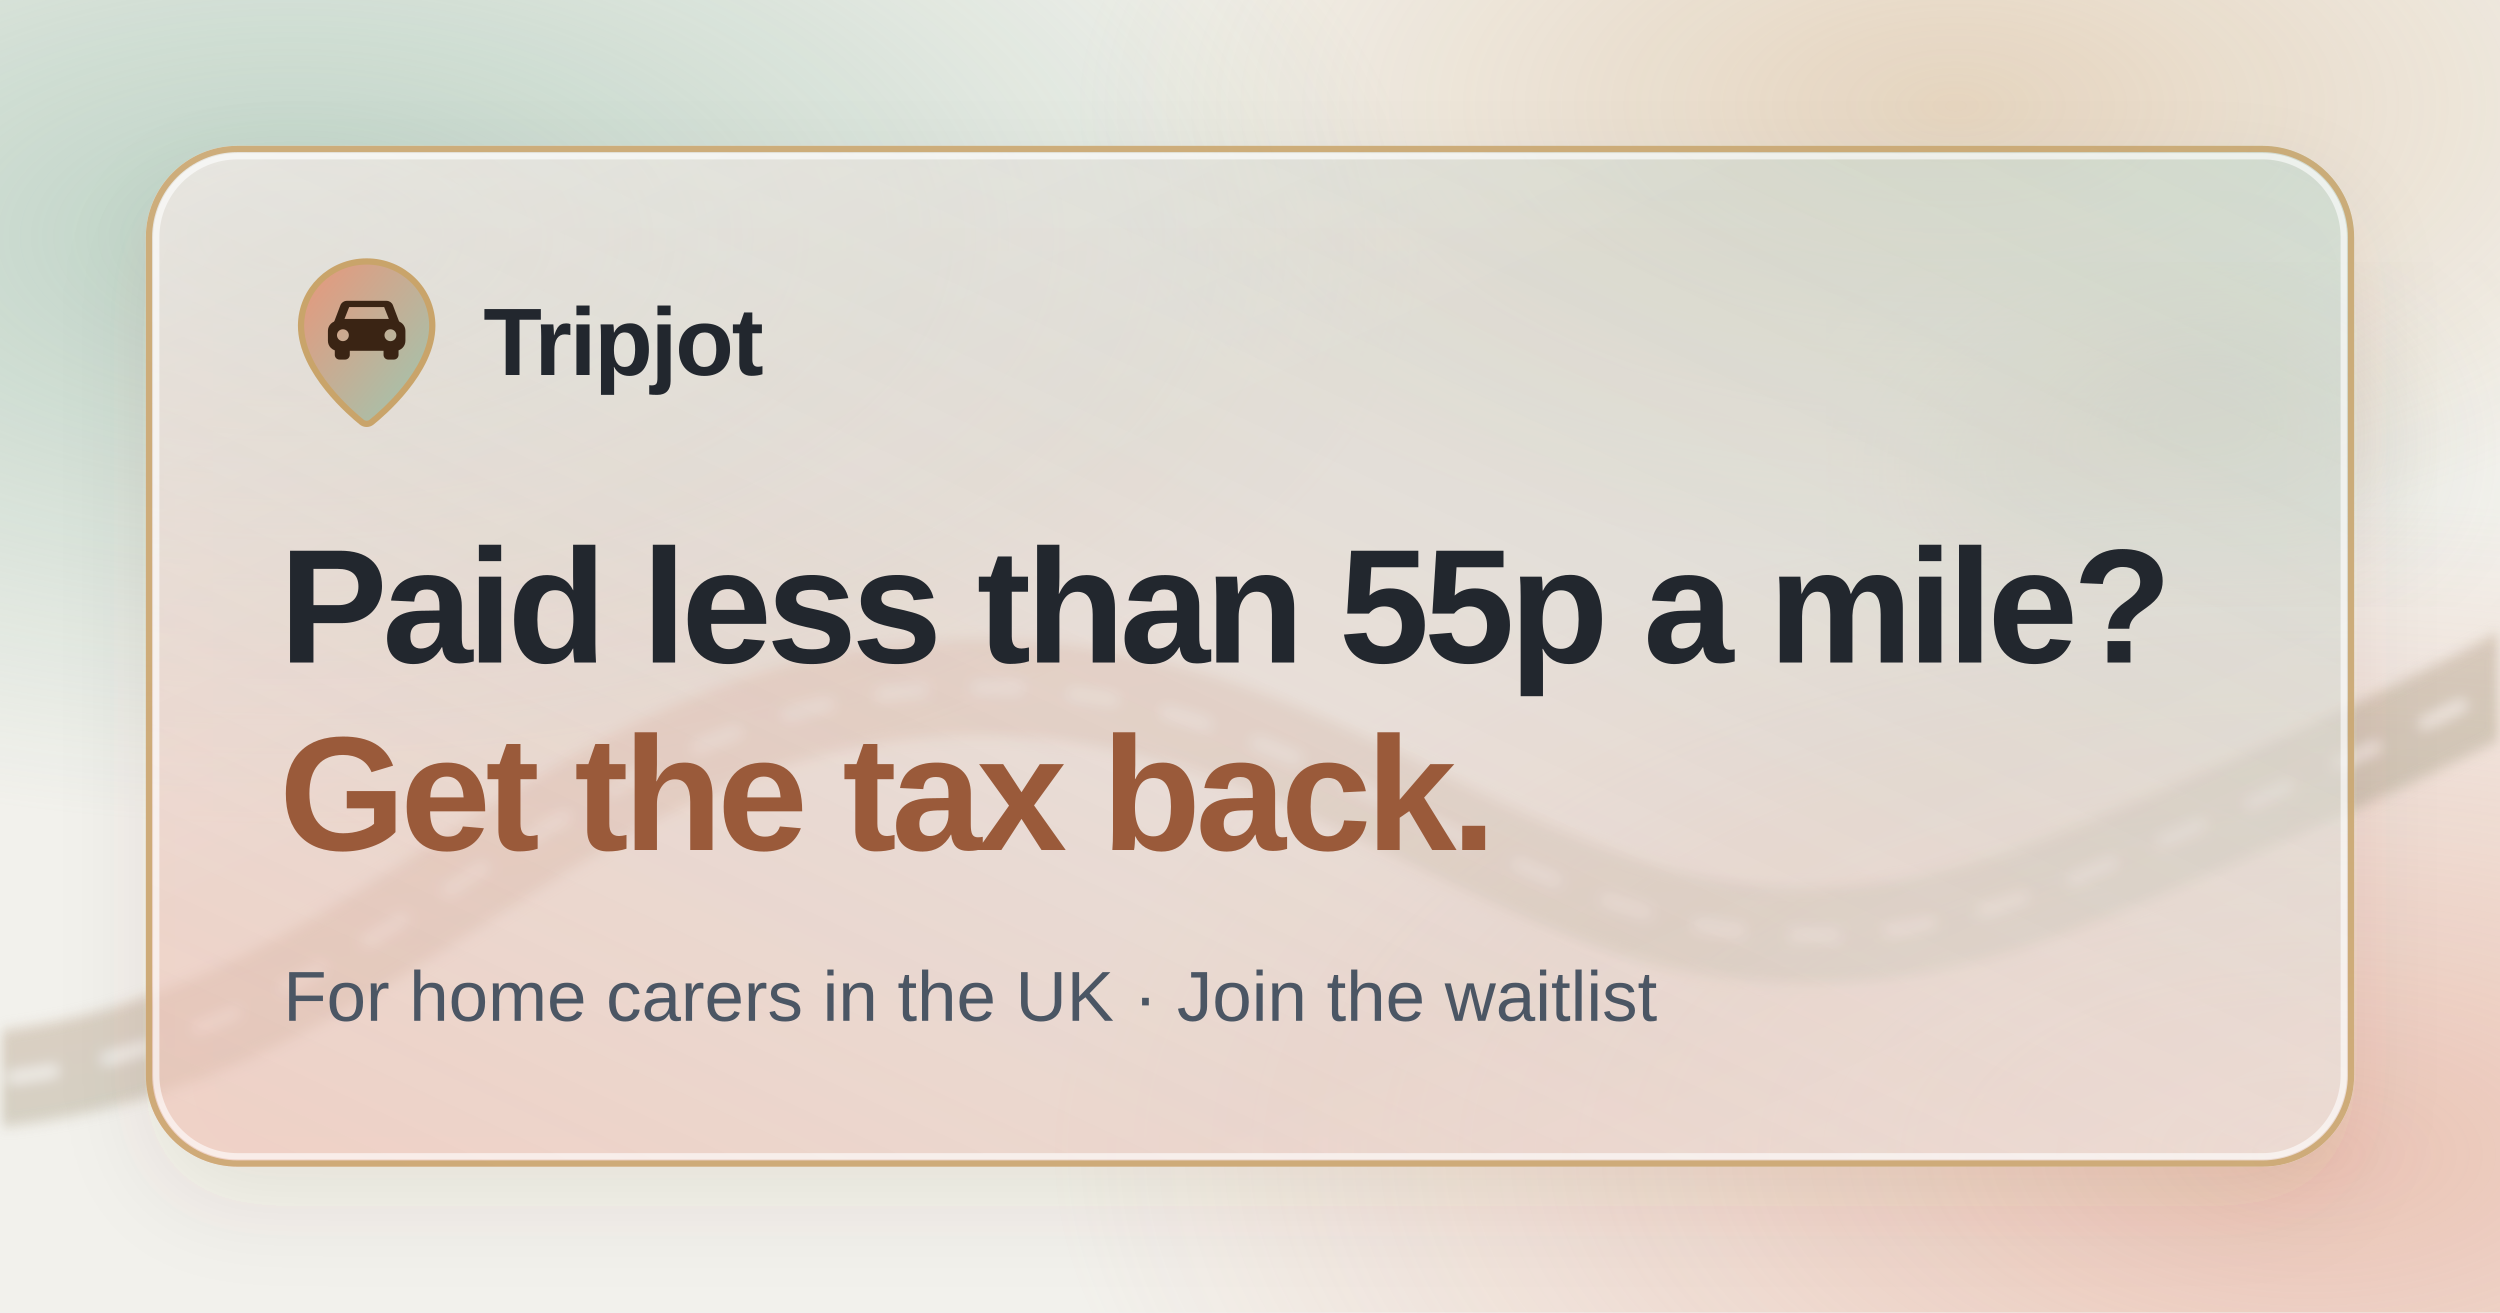
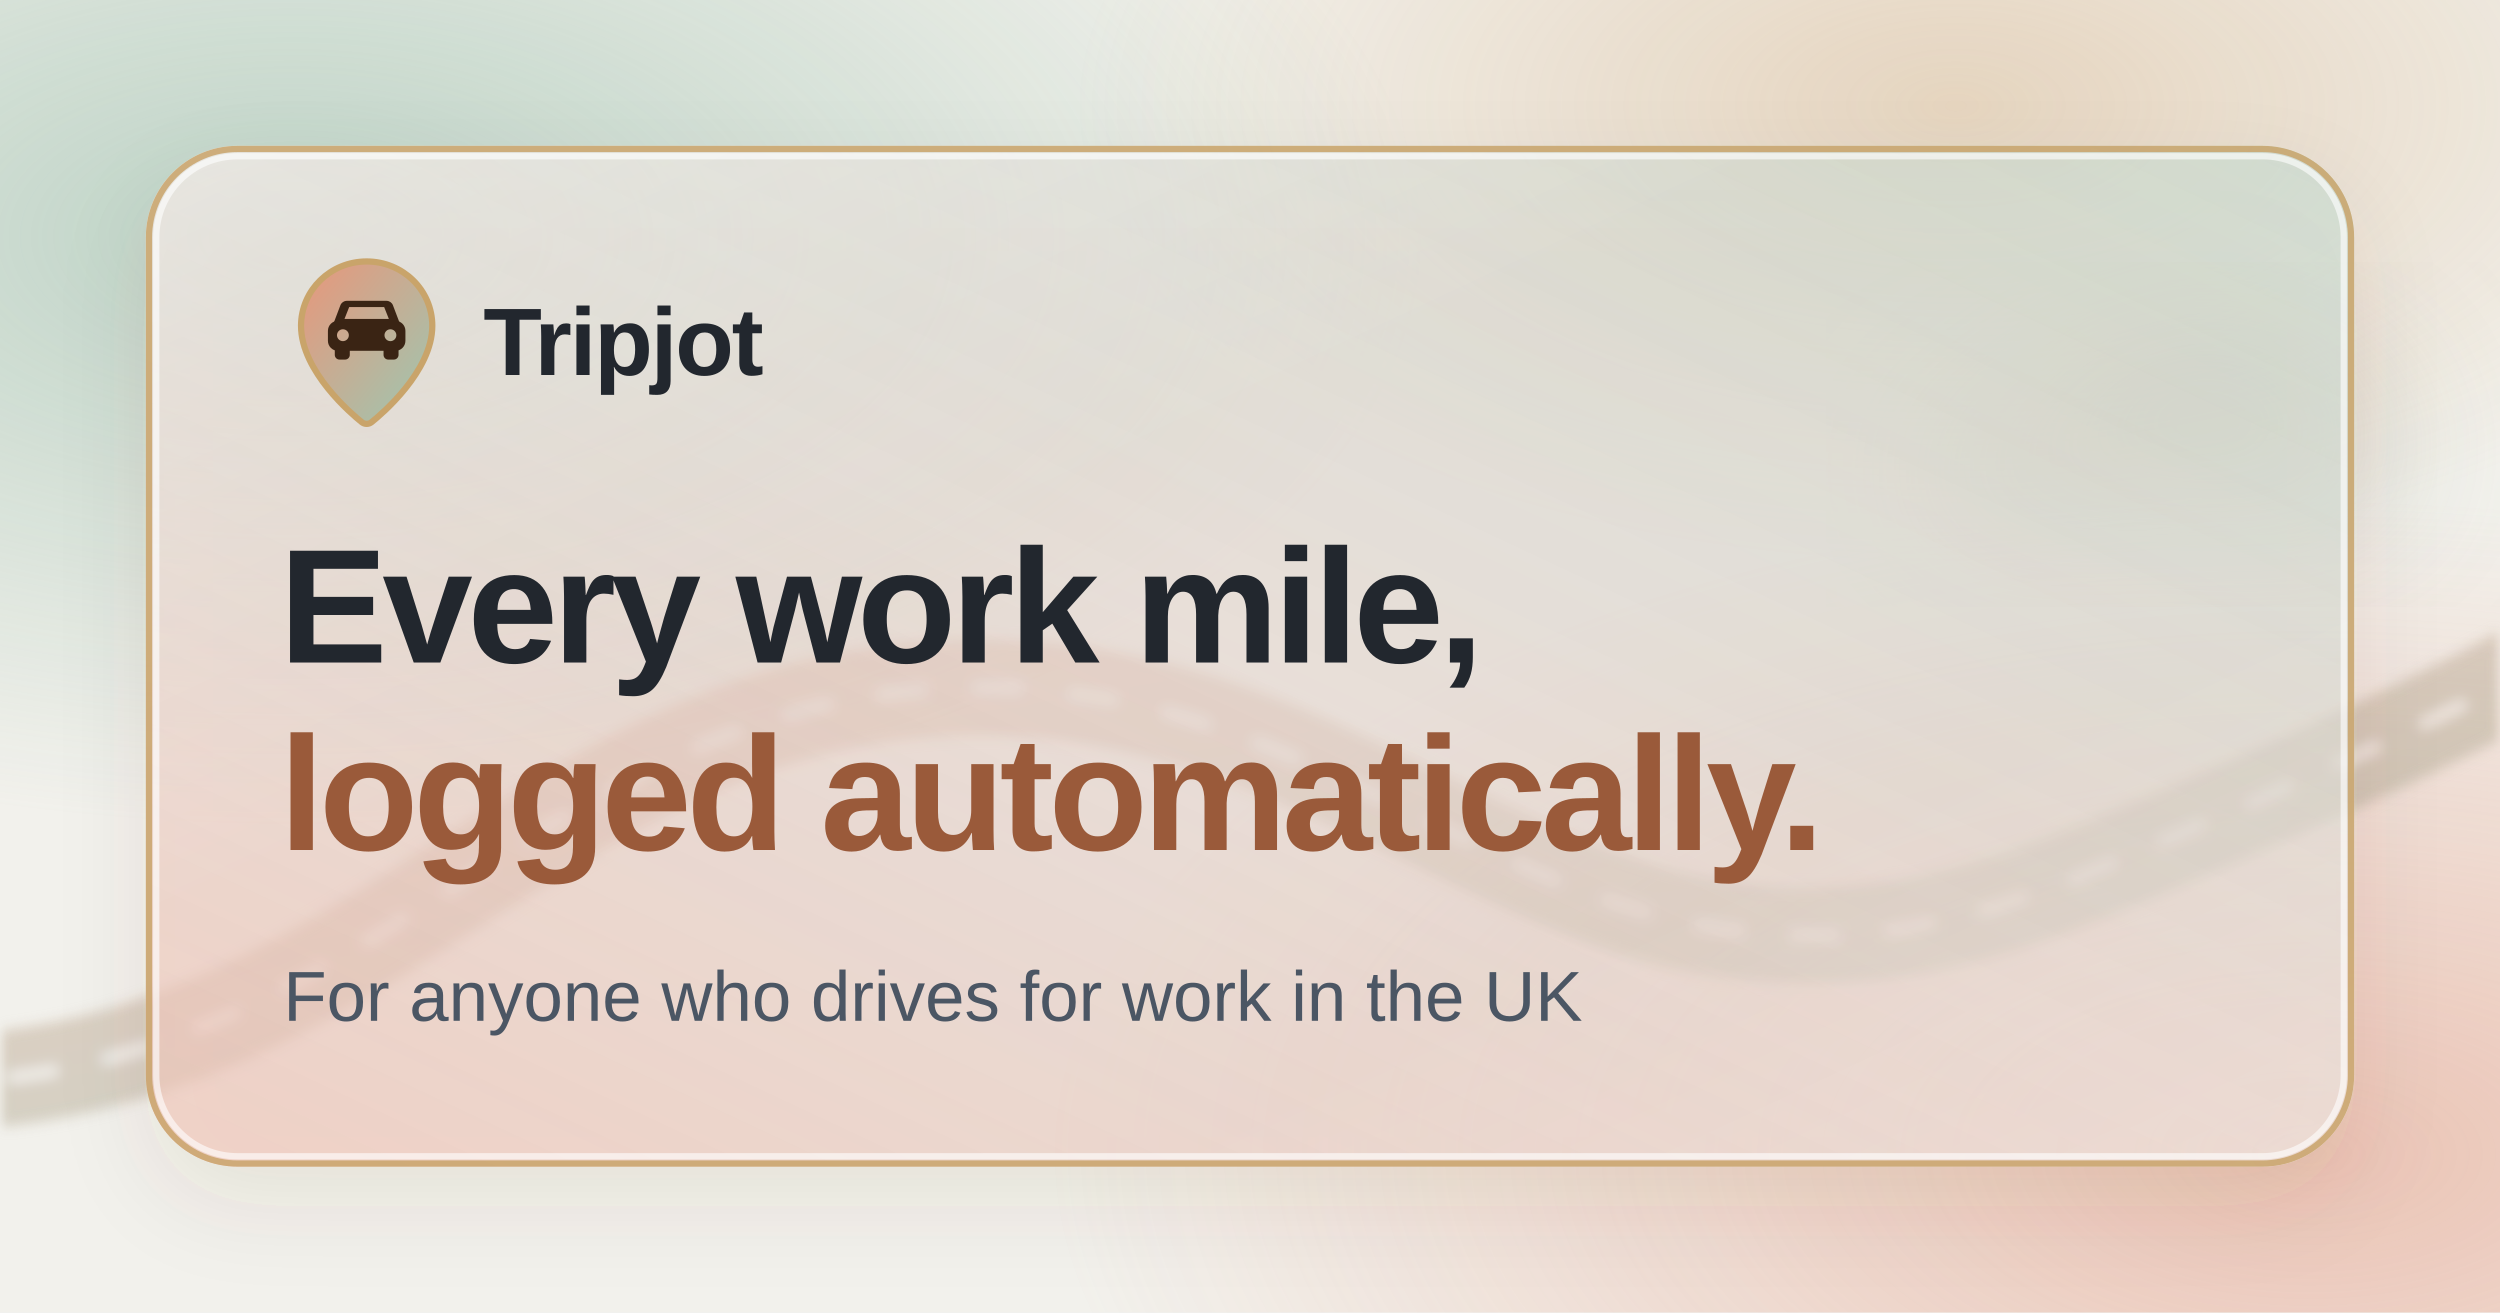
<svg xmlns="http://www.w3.org/2000/svg" width="1200" height="630" viewBox="0 0 1200 630">
  <defs>
    <radialGradient id="b1" cx="12%" cy="18%" r="45%">
      <stop offset="0" stop-color="#6ea68c" stop-opacity=".40" />
      <stop offset="1" stop-color="#6ea68c" stop-opacity="0" />
    </radialGradient>
    <radialGradient id="b2" cx="92%" cy="88%" r="50%">
      <stop offset="0" stop-color="#e07a5c" stop-opacity=".38" />
      <stop offset="1" stop-color="#e07a5c" stop-opacity="0" />
    </radialGradient>
    <radialGradient id="b3" cx="78%" cy="8%" r="35%">
      <stop offset="0" stop-color="#c58b4b" stop-opacity=".28" />
      <stop offset="1" stop-color="#c58b4b" stop-opacity="0" />
    </radialGradient>
    <linearGradient id="glass" x1="0" y1="1" x2="1" y2="0">
      <stop offset="0" stop-color="#e07a5c" stop-opacity=".30" />
      <stop offset=".5" stop-color="#b4846c" stop-opacity=".20" />
      <stop offset="1" stop-color="#6ea68c" stop-opacity=".26" />
    </linearGradient>
    <linearGradient id="sheen" x1="0" y1="0" x2="1" y2="1">
      <stop offset="0" stop-color="#fff" stop-opacity=".55" />
      <stop offset=".38" stop-color="#fff" stop-opacity="0" />
      <stop offset=".72" stop-color="#fff" stop-opacity="0" />
      <stop offset="1" stop-color="#fff" stop-opacity=".35" />
    </linearGradient>
    <linearGradient id="pin" x1="0" y1="0" x2="1" y2="1">
      <stop offset="0" stop-color="#e9967a" />
      <stop offset="1" stop-color="#9cc8b2" />
    </linearGradient>
    <linearGradient id="road" x1="0" y1="0" x2="1" y2="1">
      <stop offset="0" stop-color="#e07a5c" />
      <stop offset="1" stop-color="#6ea68c" />
    </linearGradient>
    <filter id="soft" x="-20%" y="-20%" width="140%" height="140%">
      <feGaussianBlur stdDeviation="3" />
    </filter>
    <filter id="blurcar" x="-20%" y="-20%" width="140%" height="140%">
      <feGaussianBlur stdDeviation="9" />
    </filter>
    <filter id="shadow" x="-10%" y="-10%" width="120%" height="130%">
      <feDropShadow dx="0" dy="18" stdDeviation="22" flood-color="#5a3a26" flood-opacity=".16" />
    </filter>
    <mask id="car" maskUnits="userSpaceOnUse" x="0" y="0" width="64" height="64">
      <path fill="#fff" d="M25.6 17.6h12.8a2.2 2.2 0 0 1 2 1.4l2.2 5.8H21.4l2.2-5.8a2.2 2.2 0 0 1 2-1.4z" />
      <rect fill="#fff" x="19.6" y="24" width="24.8" height="9.6" rx="3.2" />
      <rect fill="#fff" x="21.8" y="32" width="4.8" height="4.4" rx="1.5" />
      <rect fill="#fff" x="37.4" y="32" width="4.8" height="4.4" rx="1.5" />
      <path fill="#000" d="M26.4 19.6h11.2l1.5 3.8H24.9z" />
      <circle fill="#000" cx="24.4" cy="28.6" r="1.9" />
      <circle fill="#000" cx="39.6" cy="28.6" r="1.9" />
    </mask>
  </defs>
  <rect width="1200" height="630" fill="#f2f1ec" />
  <rect width="1200" height="630" fill="url(#b1)" />
  <rect width="1200" height="630" fill="url(#b2)" />
  <rect width="1200" height="630" fill="url(#b3)" />
  <g opacity=".35" filter="url(#soft)">
    <path d="M-40 520C180 520 260 330 470 330S760 520 1000 420 1240 300 1260 300" fill="none" stroke="url(#road)" stroke-width="46" stroke-linecap="round" />
    <path d="M-40 520C180 520 260 330 470 330S760 520 1000 420 1240 300 1260 300" fill="none" stroke="#fff" stroke-width="5" stroke-dasharray="20 26" stroke-linecap="round" opacity=".8" />
  </g>
  <g opacity=".28" filter="url(#blurcar)" transform="translate(900 60) scale(4.2)">
    <path fill="url(#road)" d="M5.5 40.5C5.5 36.8 7.6 34.6 11.4 33.8L19.6 32.2C23.4 26.4 28 22.4 34.2 21.6C40.8 20.8 46.6 22 50.6 25.2C53 27.1 54.8 29.6 56 32.2C59 33 60.5 35 60.5 38V40.5C60.5 42.3 59.2 43.5 57.4 43.5H52.2A7 7 0 0 0 38.2 43.5H25.8A7 7 0 0 0 11.8 43.5H8.4C6.8 43.5 5.5 42.2 5.5 40.5Z" />
    <circle fill="url(#road)" cx="18.8" cy="43.8" r="5.6" />
    <circle fill="url(#road)" cx="45.2" cy="43.8" r="5.6" />
  </g>
  <g filter="url(#shadow)">
    <rect x="70" y="70" width="1060" height="490" rx="44" fill="#ffffff" fill-opacity=".52" />
  </g>
  <rect x="70" y="70" width="1060" height="490" rx="44" fill="url(#glass)" />
  <rect x="70" y="70" width="1060" height="490" rx="44" fill="url(#sheen)" opacity=".7" />
  <rect x="71.5" y="71.5" width="1057" height="487" rx="42.5" fill="none" stroke="#c9a46a" stroke-opacity=".85" stroke-width="3" />
  <rect x="75" y="75" width="1050" height="480" rx="39" fill="none" stroke="#fff" stroke-opacity=".6" stroke-width="3" />
  <g transform="translate(128 118) scale(1.5)">
    <path d="M32 5C20.4 5 11 14.2 11 25.6c0 14.6 16.4 28.4 19.4 30.8a2.5 2.5 0 0 0 3.2 0C36.6 54 53 40.2 53 25.6 53 14.2 43.6 5 32 5z" fill="url(#pin)" stroke="#c9a46a" stroke-width="2" />
    <rect width="64" height="64" fill="#3a2414" mask="url(#car)" />
  </g>
  <text x="232" y="180" font-family="-apple-system, 'SF Pro Display', 'Helvetica Neue', Arial, sans-serif" font-size="46" font-weight="800" fill="#22272e" letter-spacing="-1">Tripjot</text>
  <text font-family="-apple-system, 'SF Pro Display', 'Helvetica Neue', Arial, sans-serif" font-weight="800" fill="#22272e" letter-spacing="-2.5">
-     <tspan x="134" y="318" font-size="78">Paid less than 55p a mile?</tspan>
-     <tspan x="134" y="408" font-size="78" fill="#9a5a3a">Get the tax back.</tspan>
+     <tspan x="134" y="318" font-size="78">Every work mile,</tspan>
+     <tspan x="134" y="408" font-size="78" fill="#9a5a3a">logged automatically.</tspan>
  </text>
-   <text x="136" y="490" font-family="-apple-system, 'SF Pro Text', 'Helvetica Neue', Arial, sans-serif" font-size="34" font-weight="500" fill="#4b5664">For home carers in the UK · Join the waitlist</text>
+   <text x="136" y="490" font-family="-apple-system, 'SF Pro Text', 'Helvetica Neue', Arial, sans-serif" font-size="34" font-weight="500" fill="#4b5664">For anyone who drives for work in the UK</text>
</svg>
